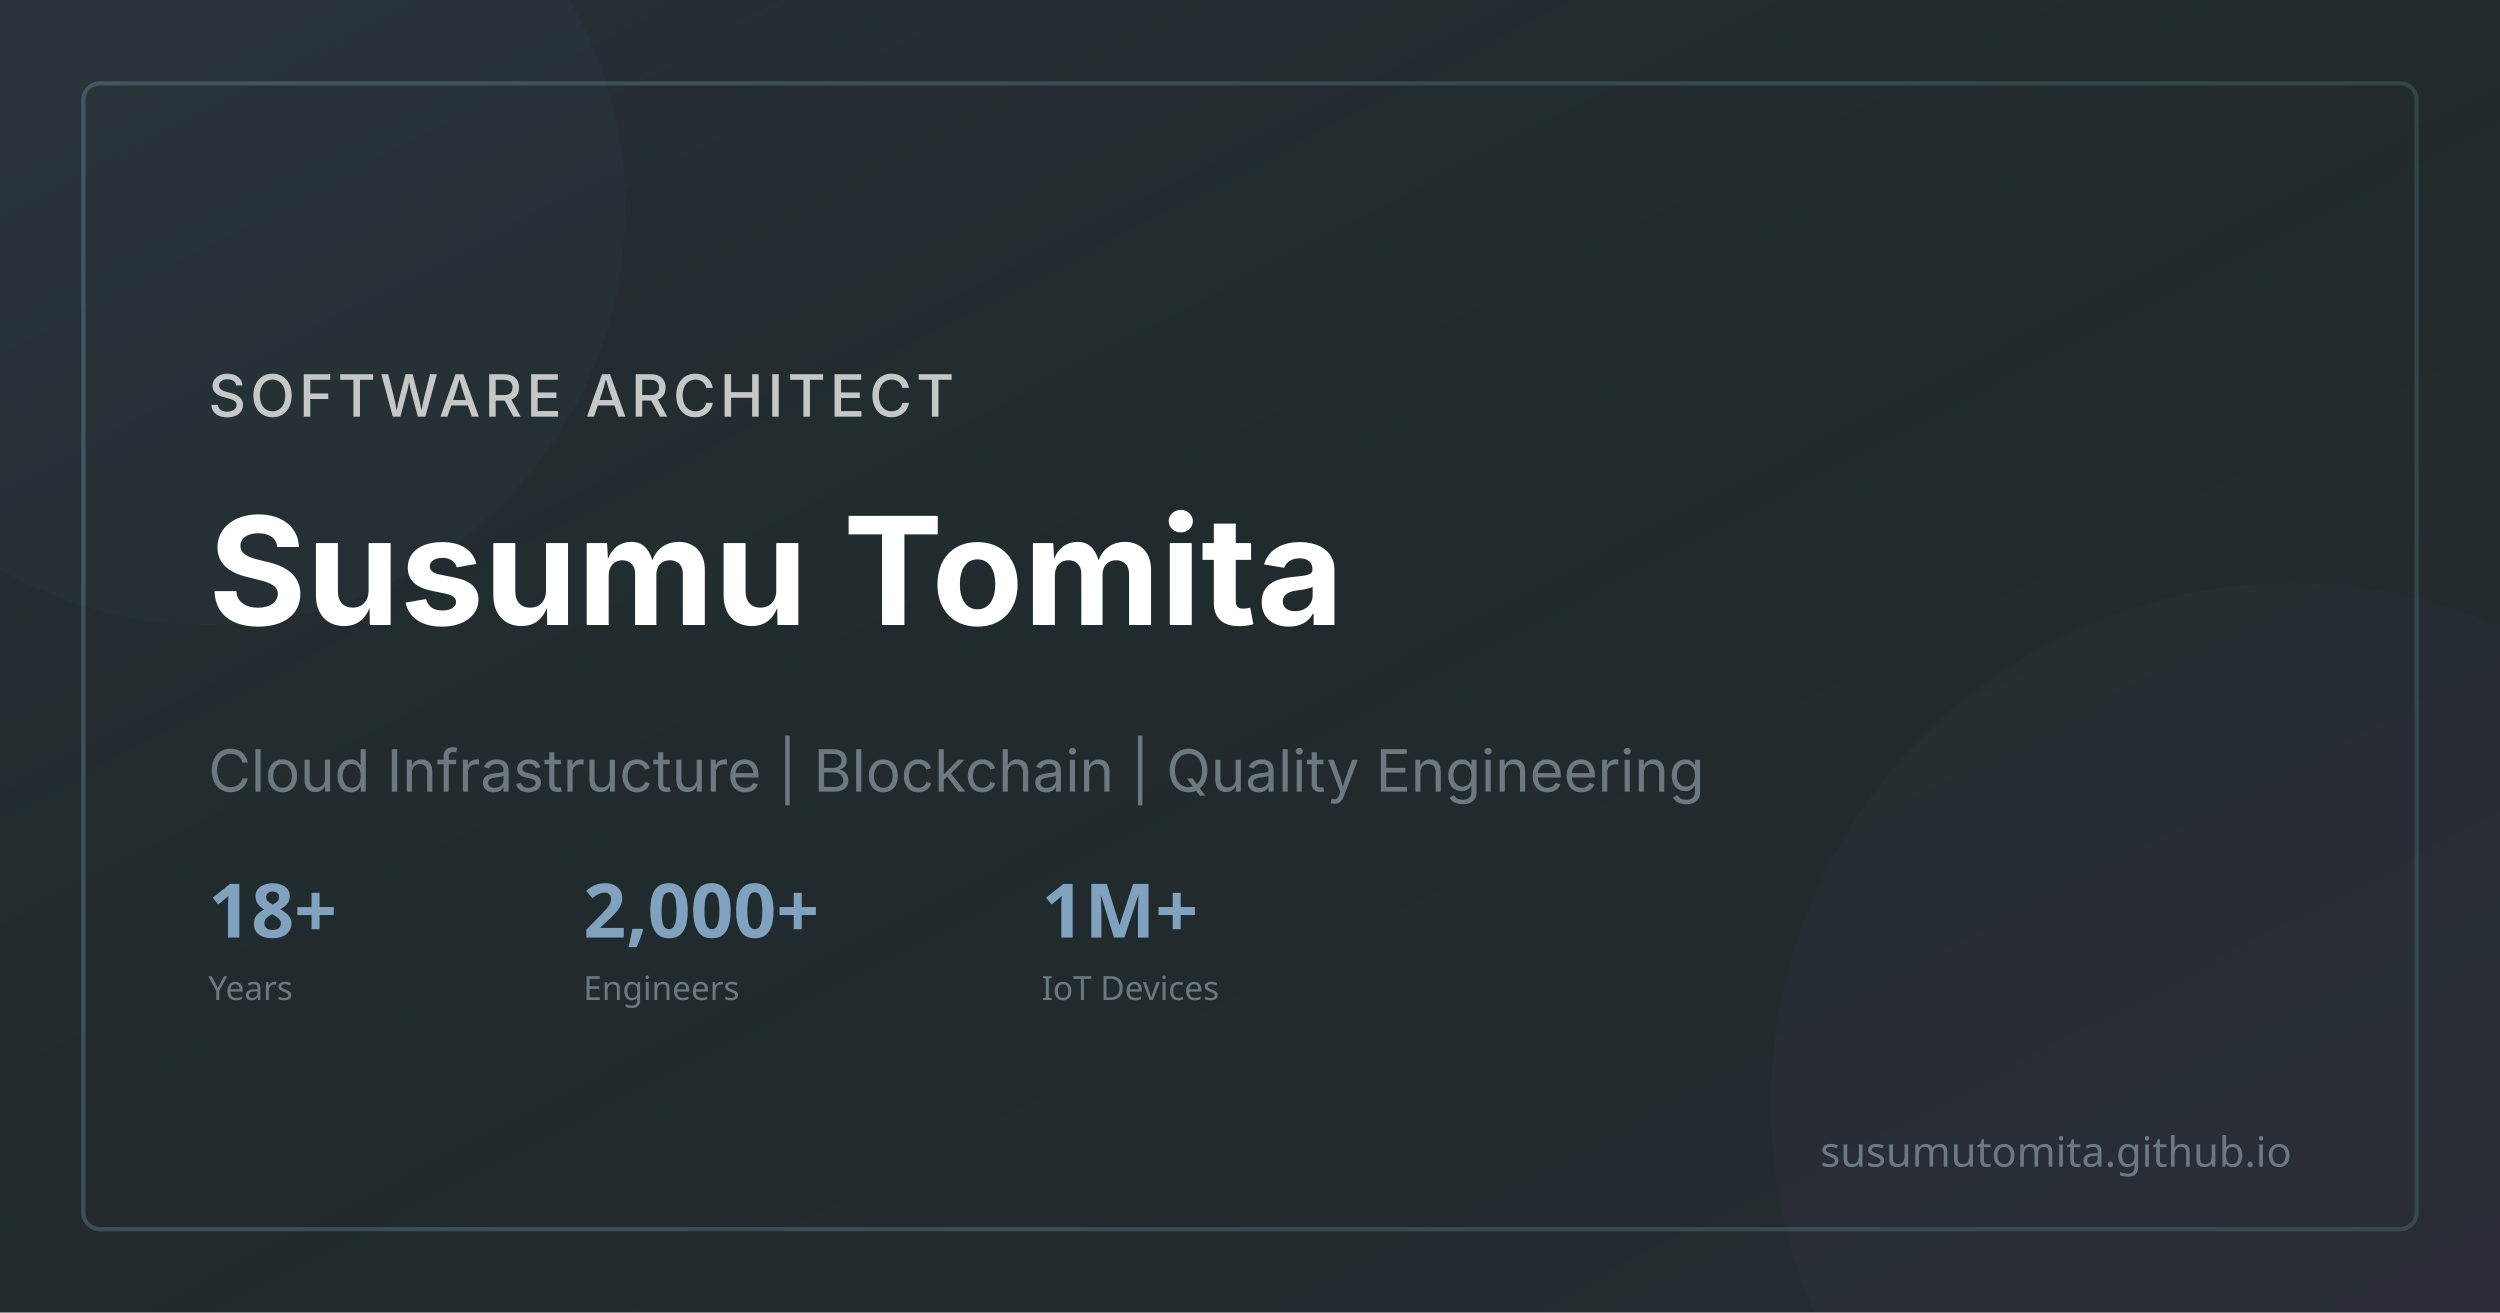
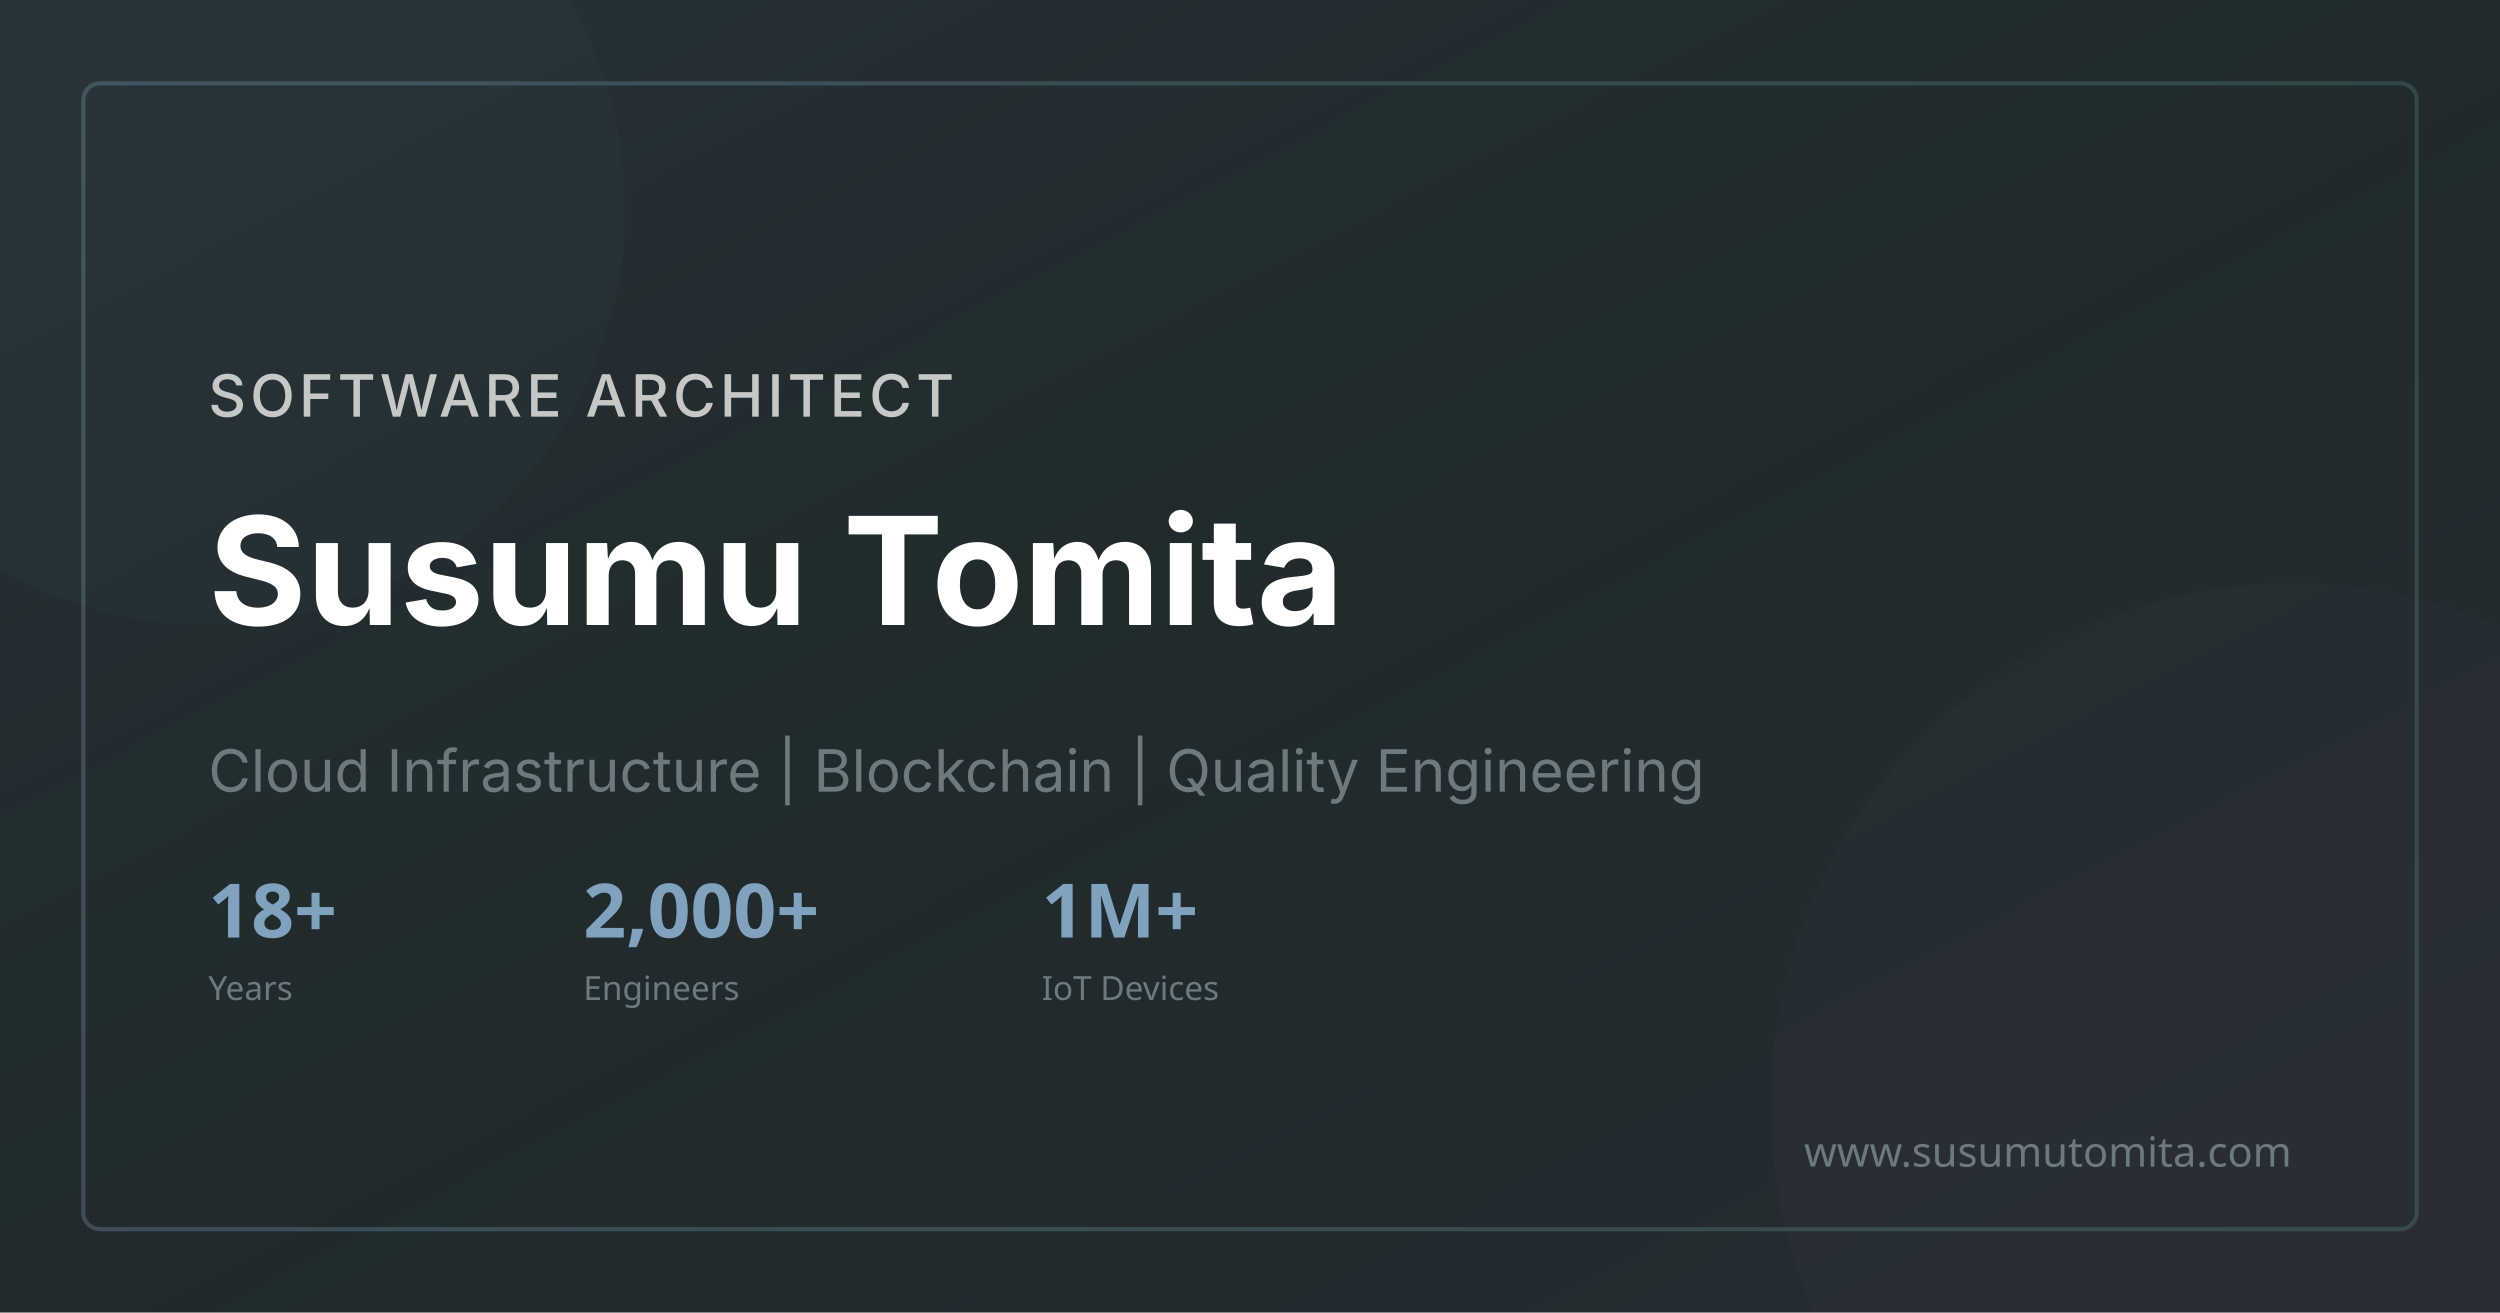
<svg xmlns="http://www.w3.org/2000/svg" width="1200" height="630" viewBox="0 0 1200 630" fill="none">
  <rect width="1200" height="630" fill="#1d2528" />
  <defs>
    <linearGradient id="grad1" x1="0%" y1="0%" x2="100%" y2="100%">
      <stop offset="0%" style="stop-color:#81a2be;stop-opacity:0.1" />
      <stop offset="50%" style="stop-color:#5e8d87;stop-opacity:0.05" />
      <stop offset="100%" style="stop-color:#85678f;stop-opacity:0.1" />
    </linearGradient>
    <linearGradient id="accent" x1="0%" y1="0%" x2="100%" y2="0%">
      <stop offset="0%" style="stop-color:#81a2be" />
      <stop offset="100%" style="stop-color:#5e8d87" />
    </linearGradient>
  </defs>
  <rect width="1200" height="630" fill="url(#grad1)" />
  <circle cx="100" cy="100" r="200" fill="#81a2be" fill-opacity="0.03" />
  <circle cx="1100" cy="530" r="250" fill="#85678f" fill-opacity="0.03" />
  <rect x="40" y="40" width="1120" height="550" rx="8" stroke="url(#accent)" stroke-width="2" fill="none" stroke-opacity="0.3" />
  <text x="100" y="200" fill="#c5c8c6" font-family="system-ui, -apple-system, sans-serif" font-size="28" font-weight="500" letter-spacing="2">
    SOFTWARE ARCHITECT
  </text>
  <text x="100" y="300" fill="#ffffff" font-family="system-ui, -apple-system, sans-serif" font-size="72" font-weight="700">
    Susumu Tomita
  </text>
  <text x="100" y="380" fill="#6c7a80" font-family="system-ui, -apple-system, sans-serif" font-size="28">
    Cloud Infrastructure | Blockchain | Quality Engineering
  </text>
  <g transform="translate(100, 450)">
    <text fill="#81a2be" font-family="system-ui, sans-serif" font-size="36" font-weight="700">18+</text>
    <text fill="#6c7a80" font-family="system-ui, sans-serif" font-size="16" y="30">Years</text>
  </g>
  <g transform="translate(280, 450)">
    <text fill="#81a2be" font-family="system-ui, sans-serif" font-size="36" font-weight="700">2,000+</text>
    <text fill="#6c7a80" font-family="system-ui, sans-serif" font-size="16" y="30">Engineers</text>
  </g>
  <g transform="translate(500, 450)">
    <text fill="#81a2be" font-family="system-ui, sans-serif" font-size="36" font-weight="700">1M+</text>
    <text fill="#6c7a80" font-family="system-ui, sans-serif" font-size="16" y="30">IoT Devices</text>
  </g>
  <text x="1100" y="560" fill="#6c7a80" font-family="system-ui, sans-serif" font-size="20" text-anchor="end">
-     susumutomita.github.io
+     www.susumutomita.com
  </text>
</svg>
